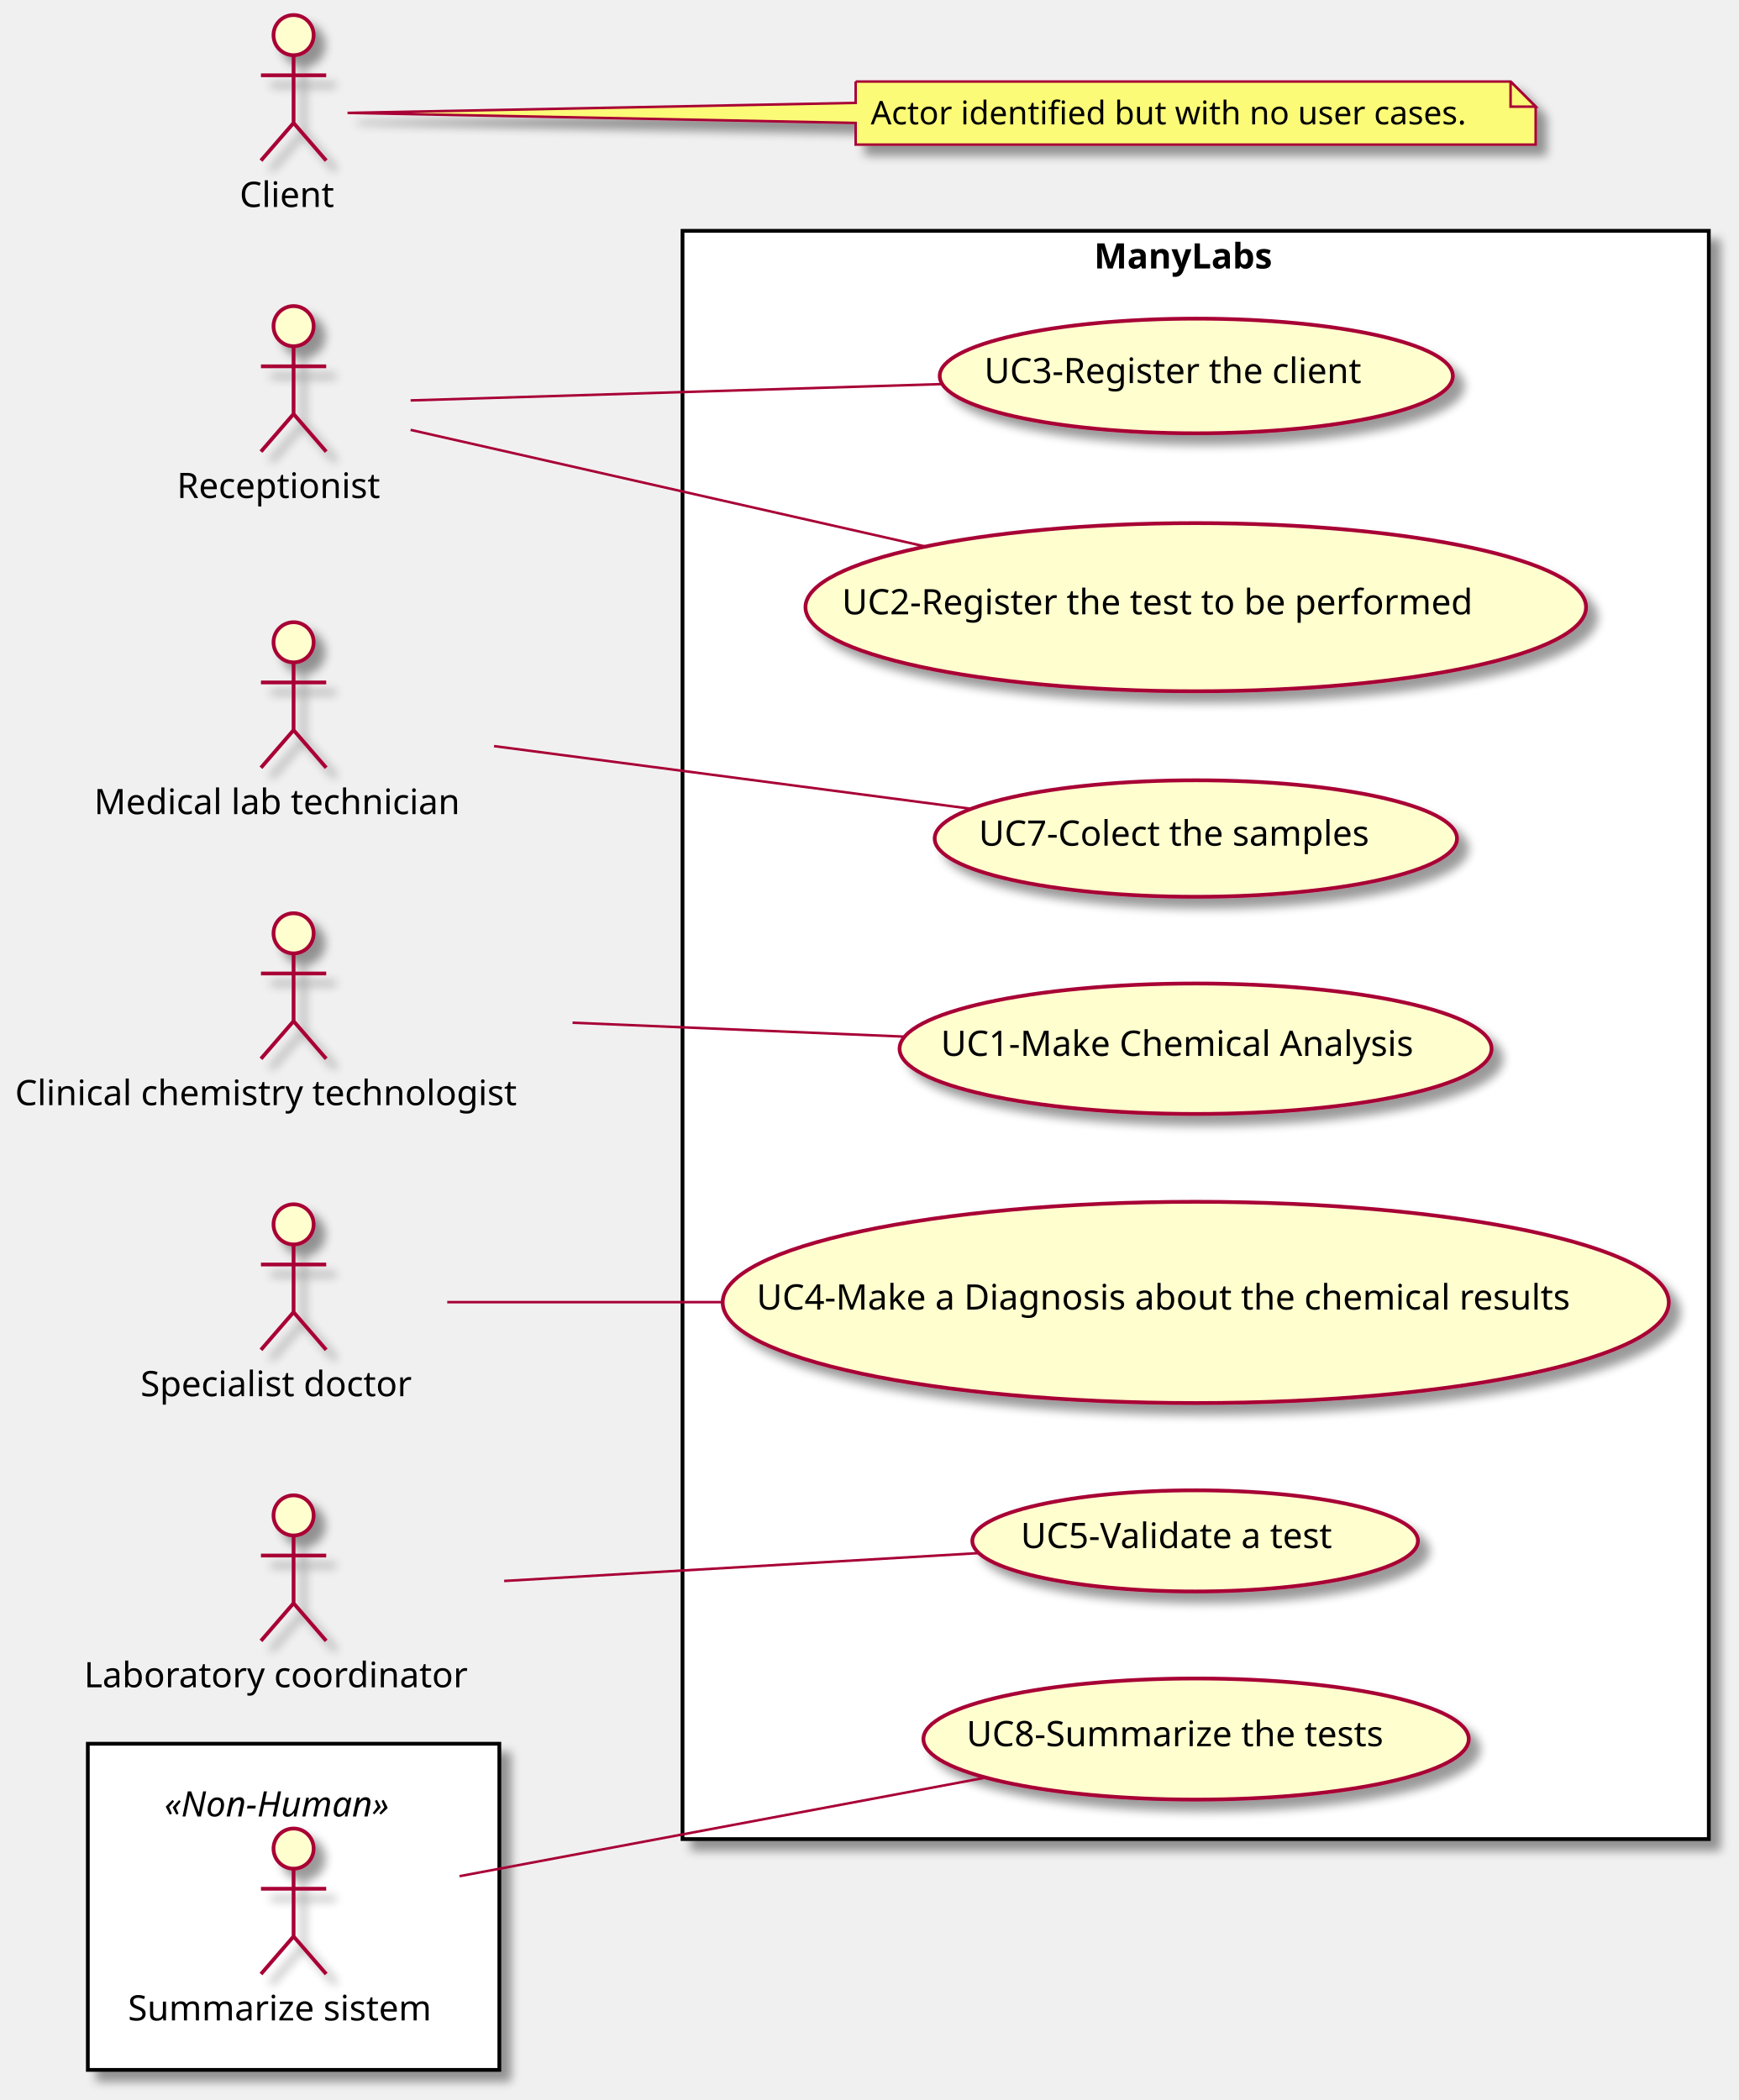
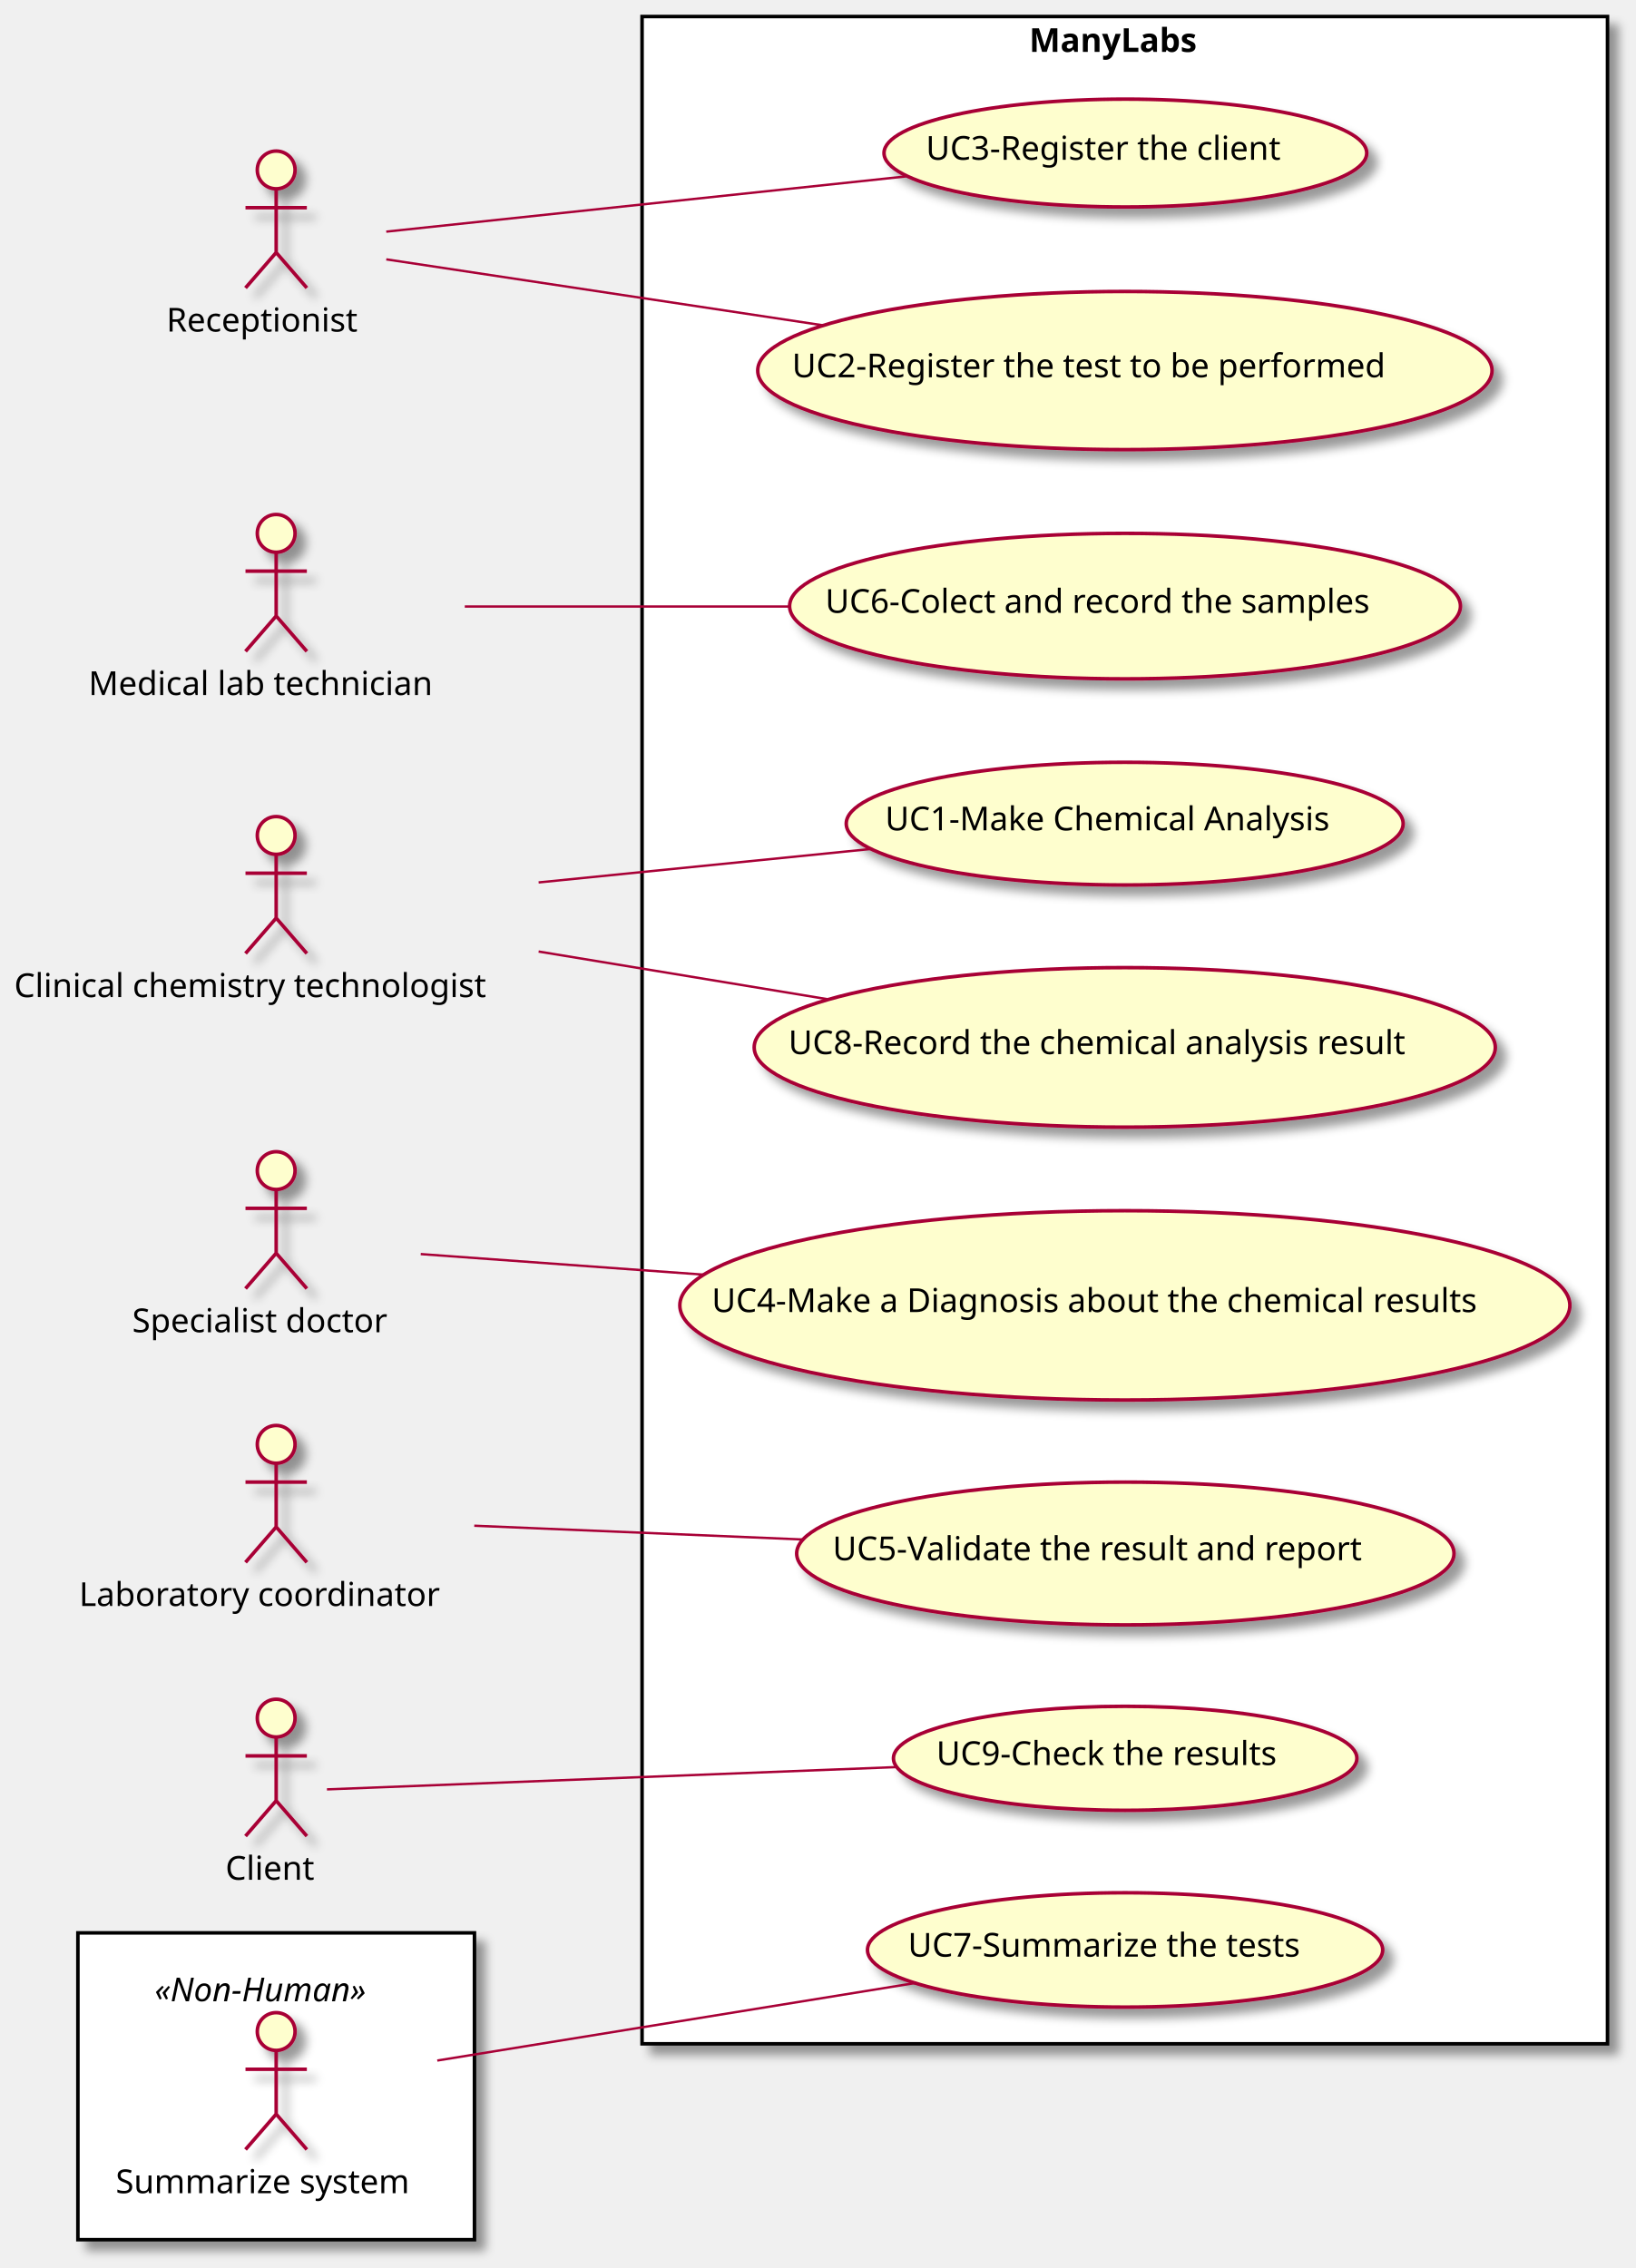
- <svg xmlns="http://www.w3.org/2000/svg" contentScriptType="application/ecmascript" contentStyleType="text/css" height="837px" preserveAspectRatio="none" style="width:693px;height:837px;" version="1.1" viewBox="0 0 693 837" width="693px" zoomAndPan="magnify">
+ <svg xmlns="http://www.w3.org/2000/svg" contentScriptType="application/ecmascript" contentStyleType="text/css" height="961px" preserveAspectRatio="none" style="width:693px;height:961px;" version="1.1" viewBox="0 0 693 961" width="693px" zoomAndPan="magnify">
  <defs>
-     <filter height="300%" id="f1gvoz9bp6w94a" width="300%" x="-1" y="-1">
+     <filter height="300%" id="fstomcb6ggxyp" width="300%" x="-1" y="-1">
      <feGaussianBlur result="blurOut" stdDeviation="2.0" />
      <feColorMatrix in="blurOut" result="blurOut2" type="matrix" values="0 0 0 0 0 0 0 0 0 0 0 0 0 0 0 0 0 0 .4 0" />
      <feOffset dx="4.0" dy="4.0" in="blurOut2" result="blurOut3" />
      <feBlend in="SourceGraphic" in2="blurOut3" mode="normal" />
    </filter>
  </defs>
  <g>
-     <rect fill="#FFFFFF" filter="url(#f1gvoz9bp6w94a)" height="130" style="stroke:#000000;stroke-width:1.5;" width="164" x="35" y="695" />
-     <rect fill="#FFFFFF" filter="url(#f1gvoz9bp6w94a)" height="641" style="stroke:#000000;stroke-width:1.5;" width="409" x="272" y="92" />
-     <text fill="#000000" font-family="sans-serif" font-size="14" font-weight="bold" lengthAdjust="spacing" textLength="81" x="436" y="106.995">ManyLabs</text>
-     <ellipse cx="117" cy="736.797" fill="#FEFECE" filter="url(#f1gvoz9bp6w94a)" rx="8" ry="8" style="stroke:#A80036;stroke-width:1.5;" />
-     <path d="M117,744.797 L117,771.797 M104,752.797 L130,752.797 M117,771.797 L104,786.797 M117,771.797 L130,786.797 " fill="none" filter="url(#f1gvoz9bp6w94a)" style="stroke:#A80036;stroke-width:1.5;" />
-     <text fill="#000000" font-family="sans-serif" font-size="14" lengthAdjust="spacing" textLength="132" x="51" y="805.292">Summarize sistem</text>
-     <text fill="#000000" font-family="sans-serif" font-size="14" font-style="italic" lengthAdjust="spacing" textLength="103" x="65.5" y="723.995">«Non-Human»</text>
-     <ellipse cx="476.462" cy="417.992" fill="#FEFECE" filter="url(#f1gvoz9bp6w94a)" rx="117.962" ry="25.992" style="stroke:#A80036;stroke-width:1.5;" />
-     <text fill="#000000" font-family="sans-serif" font-size="14" lengthAdjust="spacing" textLength="203" x="374.962" y="420.839">UC1-Make Chemical Analysis</text>
-     <ellipse cx="476.542" cy="242.008" fill="#FEFECE" filter="url(#f1gvoz9bp6w94a)" rx="155.542" ry="33.508" style="stroke:#A80036;stroke-width:1.5;" />
-     <text fill="#000000" font-family="sans-serif" font-size="14" lengthAdjust="spacing" textLength="282" x="335.542" y="244.855">UC2-Register the test to be performed</text>
-     <ellipse cx="476.748" cy="149.85" fill="#FEFECE" filter="url(#f1gvoz9bp6w94a)" rx="102.248" ry="22.85" style="stroke:#A80036;stroke-width:1.5;" />
-     <text fill="#000000" font-family="sans-serif" font-size="14" lengthAdjust="spacing" textLength="169" x="392.248" y="152.696">UC3-Register the client</text>
-     <ellipse cx="476.529" cy="519.106" fill="#FEFECE" filter="url(#f1gvoz9bp6w94a)" rx="188.529" ry="40.106" style="stroke:#A80036;stroke-width:1.5;" />
-     <text fill="#000000" font-family="sans-serif" font-size="14" lengthAdjust="spacing" textLength="350" x="301.529" y="521.952">UC4-Make a Diagnosis about the chemical results</text>
-     <ellipse cx="476.291" cy="614.158" fill="#FEFECE" filter="url(#f1gvoz9bp6w94a)" rx="88.791" ry="20.158" style="stroke:#A80036;stroke-width:1.5;" />
-     <text fill="#000000" font-family="sans-serif" font-size="14" lengthAdjust="spacing" textLength="139" x="406.791" y="617.005">UC5-Validate a test</text>
-     <ellipse cx="476.575" cy="334.215" fill="#FEFECE" filter="url(#f1gvoz9bp6w94a)" rx="104.075" ry="23.215" style="stroke:#A80036;stroke-width:1.5;" />
-     <text fill="#000000" font-family="sans-serif" font-size="14" lengthAdjust="spacing" textLength="173" x="390.075" y="337.062">UC7-Colect the samples</text>
-     <ellipse cx="476.67" cy="693.134" fill="#FEFECE" filter="url(#f1gvoz9bp6w94a)" rx="108.67" ry="24.134" style="stroke:#A80036;stroke-width:1.5;" />
-     <text fill="#000000" font-family="sans-serif" font-size="14" lengthAdjust="spacing" textLength="183" x="385.17" y="695.981">UC8-Summarize the tests</text>
-     <ellipse cx="117" cy="130" fill="#FEFECE" filter="url(#f1gvoz9bp6w94a)" rx="8" ry="8" style="stroke:#A80036;stroke-width:1.5;" />
-     <path d="M117,138 L117,165 M104,146 L130,146 M117,165 L104,180 M117,165 L130,180 " fill="none" filter="url(#f1gvoz9bp6w94a)" style="stroke:#A80036;stroke-width:1.5;" />
-     <text fill="#000000" font-family="sans-serif" font-size="14" lengthAdjust="spacing" textLength="93" x="70.5" y="198.495">Receptionist</text>
-     <ellipse cx="117" cy="256" fill="#FEFECE" filter="url(#f1gvoz9bp6w94a)" rx="8" ry="8" style="stroke:#A80036;stroke-width:1.5;" />
-     <path d="M117,264 L117,291 M104,272 L130,272 M117,291 L104,306 M117,291 L130,306 " fill="none" filter="url(#f1gvoz9bp6w94a)" style="stroke:#A80036;stroke-width:1.5;" />
-     <text fill="#000000" font-family="sans-serif" font-size="14" lengthAdjust="spacing" textLength="159" x="37.5" y="324.495">Medical lab technician</text>
-     <ellipse cx="117" cy="372" fill="#FEFECE" filter="url(#f1gvoz9bp6w94a)" rx="8" ry="8" style="stroke:#A80036;stroke-width:1.5;" />
-     <path d="M117,380 L117,407 M104,388 L130,388 M117,407 L104,422 M117,407 L130,422 " fill="none" filter="url(#f1gvoz9bp6w94a)" style="stroke:#A80036;stroke-width:1.5;" />
-     <text fill="#000000" font-family="sans-serif" font-size="14" lengthAdjust="spacing" textLength="222" x="6" y="440.495">Clinical chemistry technologist</text>
-     <ellipse cx="117" cy="488" fill="#FEFECE" filter="url(#f1gvoz9bp6w94a)" rx="8" ry="8" style="stroke:#A80036;stroke-width:1.5;" />
-     <path d="M117,496 L117,523 M104,504 L130,504 M117,523 L104,538 M117,523 L130,538 " fill="none" filter="url(#f1gvoz9bp6w94a)" style="stroke:#A80036;stroke-width:1.5;" />
-     <text fill="#000000" font-family="sans-serif" font-size="14" lengthAdjust="spacing" textLength="122" x="56" y="556.495">Specialist doctor</text>
-     <ellipse cx="117" cy="604" fill="#FEFECE" filter="url(#f1gvoz9bp6w94a)" rx="8" ry="8" style="stroke:#A80036;stroke-width:1.5;" />
-     <path d="M117,612 L117,639 M104,620 L130,620 M117,639 L104,654 M117,639 L130,654 " fill="none" filter="url(#f1gvoz9bp6w94a)" style="stroke:#A80036;stroke-width:1.5;" />
-     <text fill="#000000" font-family="sans-serif" font-size="14" lengthAdjust="spacing" textLength="167" x="33.5" y="672.495">Laboratory coordinator</text>
-     <ellipse cx="117" cy="14" fill="#FEFECE" filter="url(#f1gvoz9bp6w94a)" rx="8" ry="8" style="stroke:#A80036;stroke-width:1.5;" />
-     <path d="M117,22 L117,49 M104,30 L130,30 M117,49 L104,64 M117,49 L130,64 " fill="none" filter="url(#f1gvoz9bp6w94a)" style="stroke:#A80036;stroke-width:1.5;" />
-     <text fill="#000000" font-family="sans-serif" font-size="14" lengthAdjust="spacing" textLength="43" x="95.5" y="82.495">Client</text>
-     <path d="M341,32.5 L341,41 L138.505,45 L341,49 L341,57.633 A0,0 0 0 0 341,57.633 L612,57.633 A0,0 0 0 0 612,57.633 L612,42.5 L602,32.5 L341,32.5 A0,0 0 0 0 341,32.5 " fill="#FBFB77" filter="url(#f1gvoz9bp6w94a)" style="stroke:#A80036;stroke-width:1.0;" />
-     <path d="M602,32.5 L602,42.5 L612,42.5 L602,32.5 " fill="#FBFB77" style="stroke:#A80036;stroke-width:1.0;" />
-     <text fill="#000000" font-family="sans-serif" font-size="13" lengthAdjust="spacing" textLength="250" x="347" y="49.567">Actor identified but with no user cases.</text>
-     <path d="M163.641,171.341 C215.03,182.984 300.28,202.3 368.672,217.796 " fill="none" id="r-UC2" style="stroke:#A80036;stroke-width:1.0;" />
-     <path d="M228.179,407.623 C270.134,409.383 318.03,411.393 360.428,413.172 " fill="none" id="cct-UC1" style="stroke:#A80036;stroke-width:1.0;" />
-     <path d="M163.641,159.596 C216.724,157.962 305.938,155.217 375.38,153.081 " fill="none" id="r-UC3" style="stroke:#A80036;stroke-width:1.0;" />
-     <path d="M178.241,519 C208.886,519 247.989,519 287.689,519 " fill="none" id="sd-UC4" style="stroke:#A80036;stroke-width:1.0;" />
-     <path d="M200.916,630.129 C257.743,626.791 332.916,622.376 390.239,619.008 " fill="none" id="lc-UC5" style="stroke:#A80036;stroke-width:1.0;" />
-     <path d="M196.897,297.373 C253.033,304.753 328.514,314.676 386.75,322.332 " fill="none" id="mlt-UC7" style="stroke:#A80036;stroke-width:1.0;" />
-     <path d="M183.155,747.789 C242.165,736.73 329.375,720.386 393.185,708.427 " fill="none" id="ss-UC8" style="stroke:#A80036;stroke-width:1.0;" />
+     <rect fill="#FFFFFF" filter="url(#fstomcb6ggxyp)" height="130" style="stroke:#000000;stroke-width:1.5;" width="168" x="33" y="819" />
+     <rect fill="#FFFFFF" filter="url(#fstomcb6ggxyp)" height="859" style="stroke:#000000;stroke-width:1.5;" width="409" x="272" y="7" />
+     <text fill="#000000" font-family="sans-serif" font-size="14" font-weight="bold" lengthAdjust="spacing" textLength="81" x="436" y="21.995">ManyLabs</text>
+     <ellipse cx="117" cy="860.797" fill="#FEFECE" filter="url(#fstomcb6ggxyp)" rx="8" ry="8" style="stroke:#A80036;stroke-width:1.5;" />
+     <path d="M117,868.797 L117,895.797 M104,876.797 L130,876.797 M117,895.797 L104,910.797 M117,895.797 L130,910.797 " fill="none" filter="url(#fstomcb6ggxyp)" style="stroke:#A80036;stroke-width:1.5;" />
+     <text fill="#000000" font-family="sans-serif" font-size="14" lengthAdjust="spacing" textLength="136" x="49" y="929.292">Summarize system</text>
+     <text fill="#000000" font-family="sans-serif" font-size="14" font-style="italic" lengthAdjust="spacing" textLength="103" x="65.5" y="847.995">«Non-Human»</text>
+     <ellipse cx="476.462" cy="348.992" fill="#FEFECE" filter="url(#fstomcb6ggxyp)" rx="117.962" ry="25.992" style="stroke:#A80036;stroke-width:1.5;" />
+     <text fill="#000000" font-family="sans-serif" font-size="14" lengthAdjust="spacing" textLength="203" x="374.962" y="351.839">UC1-Make Chemical Analysis</text>
+     <ellipse cx="476.542" cy="157.008" fill="#FEFECE" filter="url(#fstomcb6ggxyp)" rx="155.542" ry="33.508" style="stroke:#A80036;stroke-width:1.5;" />
+     <text fill="#000000" font-family="sans-serif" font-size="14" lengthAdjust="spacing" textLength="282" x="335.542" y="159.855">UC2-Register the test to be performed</text>
+     <ellipse cx="476.748" cy="64.85" fill="#FEFECE" filter="url(#fstomcb6ggxyp)" rx="102.248" ry="22.85" style="stroke:#A80036;stroke-width:1.5;" />
+     <text fill="#000000" font-family="sans-serif" font-size="14" lengthAdjust="spacing" textLength="169" x="392.248" y="67.696">UC3-Register the client</text>
+     <ellipse cx="476.529" cy="553.106" fill="#FEFECE" filter="url(#fstomcb6ggxyp)" rx="188.529" ry="40.106" style="stroke:#A80036;stroke-width:1.5;" />
+     <text fill="#000000" font-family="sans-serif" font-size="14" lengthAdjust="spacing" textLength="350" x="301.529" y="555.952">UC4-Make a Diagnosis about the chemical results</text>
+     <ellipse cx="476.735" cy="658.247" fill="#FEFECE" filter="url(#fstomcb6ggxyp)" rx="139.235" ry="30.247" style="stroke:#A80036;stroke-width:1.5;" />
+     <text fill="#000000" font-family="sans-serif" font-size="14" lengthAdjust="spacing" textLength="248" x="352.735" y="661.094">UC5-Validate the result and report</text>
+     <ellipse cx="476.6" cy="256.82" fill="#FEFECE" filter="url(#fstomcb6ggxyp)" rx="142.1" ry="30.82" style="stroke:#A80036;stroke-width:1.5;" />
+     <text fill="#000000" font-family="sans-serif" font-size="14" lengthAdjust="spacing" textLength="254" x="349.6" y="259.667">UC6-Colect and record the samples</text>
+     <ellipse cx="476.632" cy="826.226" fill="#FEFECE" filter="url(#fstomcb6ggxyp)" rx="109.132" ry="24.226" style="stroke:#A80036;stroke-width:1.5;" />
+     <text fill="#000000" font-family="sans-serif" font-size="14" lengthAdjust="spacing" textLength="184" x="384.632" y="829.073">UC7-Summarize the tests</text>
+     <ellipse cx="476.488" cy="443.798" fill="#FEFECE" filter="url(#fstomcb6ggxyp)" rx="156.988" ry="33.797" style="stroke:#A80036;stroke-width:1.5;" />
+     <text fill="#000000" font-family="sans-serif" font-size="14" lengthAdjust="spacing" textLength="285" x="333.988" y="446.644">UC8-Record the chemical analysis result</text>
+     <ellipse cx="476.663" cy="745.033" fill="#FEFECE" filter="url(#fstomcb6ggxyp)" rx="98.163" ry="22.032" style="stroke:#A80036;stroke-width:1.5;" />
+     <text fill="#000000" font-family="sans-serif" font-size="14" lengthAdjust="spacing" textLength="160" x="396.663" y="747.879">UC9-Check the results</text>
+     <ellipse cx="117" cy="72" fill="#FEFECE" filter="url(#fstomcb6ggxyp)" rx="8" ry="8" style="stroke:#A80036;stroke-width:1.5;" />
+     <path d="M117,80 L117,107 M104,88 L130,88 M117,107 L104,122 M117,107 L130,122 " fill="none" filter="url(#fstomcb6ggxyp)" style="stroke:#A80036;stroke-width:1.5;" />
+     <text fill="#000000" font-family="sans-serif" font-size="14" lengthAdjust="spacing" textLength="93" x="70.5" y="140.495">Receptionist</text>
+     <ellipse cx="117" cy="226" fill="#FEFECE" filter="url(#fstomcb6ggxyp)" rx="8" ry="8" style="stroke:#A80036;stroke-width:1.5;" />
+     <path d="M117,234 L117,261 M104,242 L130,242 M117,261 L104,276 M117,261 L130,276 " fill="none" filter="url(#fstomcb6ggxyp)" style="stroke:#A80036;stroke-width:1.5;" />
+     <text fill="#000000" font-family="sans-serif" font-size="14" lengthAdjust="spacing" textLength="159" x="37.5" y="294.495">Medical lab technician</text>
+     <ellipse cx="117" cy="354" fill="#FEFECE" filter="url(#fstomcb6ggxyp)" rx="8" ry="8" style="stroke:#A80036;stroke-width:1.5;" />
+     <path d="M117,362 L117,389 M104,370 L130,370 M117,389 L104,404 M117,389 L130,404 " fill="none" filter="url(#fstomcb6ggxyp)" style="stroke:#A80036;stroke-width:1.5;" />
+     <text fill="#000000" font-family="sans-serif" font-size="14" lengthAdjust="spacing" textLength="222" x="6" y="422.495">Clinical chemistry technologist</text>
+     <ellipse cx="117" cy="496" fill="#FEFECE" filter="url(#fstomcb6ggxyp)" rx="8" ry="8" style="stroke:#A80036;stroke-width:1.5;" />
+     <path d="M117,504 L117,531 M104,512 L130,512 M117,531 L104,546 M117,531 L130,546 " fill="none" filter="url(#fstomcb6ggxyp)" style="stroke:#A80036;stroke-width:1.5;" />
+     <text fill="#000000" font-family="sans-serif" font-size="14" lengthAdjust="spacing" textLength="122" x="56" y="564.495">Specialist doctor</text>
+     <ellipse cx="117" cy="612" fill="#FEFECE" filter="url(#fstomcb6ggxyp)" rx="8" ry="8" style="stroke:#A80036;stroke-width:1.5;" />
+     <path d="M117,620 L117,647 M104,628 L130,628 M117,647 L104,662 M117,647 L130,662 " fill="none" filter="url(#fstomcb6ggxyp)" style="stroke:#A80036;stroke-width:1.5;" />
+     <text fill="#000000" font-family="sans-serif" font-size="14" lengthAdjust="spacing" textLength="167" x="33.5" y="680.495">Laboratory coordinator</text>
+     <ellipse cx="117" cy="728" fill="#FEFECE" filter="url(#fstomcb6ggxyp)" rx="8" ry="8" style="stroke:#A80036;stroke-width:1.5;" />
+     <path d="M117,736 L117,763 M104,744 L130,744 M117,763 L104,778 M117,763 L130,778 " fill="none" filter="url(#fstomcb6ggxyp)" style="stroke:#A80036;stroke-width:1.5;" />
+     <text fill="#000000" font-family="sans-serif" font-size="14" lengthAdjust="spacing" textLength="43" x="95.5" y="796.495">Client</text>
+     <path d="M163.641,109.894 C210.135,116.917 284.349,128.127 348.717,137.85 " fill="none" id="r-UC2" style="stroke:#A80036;stroke-width:1.0;" />
+     <path d="M228.179,373.905 C272.904,369.401 324.379,364.218 368.749,359.75 " fill="none" id="cct-UC1" style="stroke:#A80036;stroke-width:1.0;" />
+     <path d="M163.641,98.149 C218.888,92.276 313.275,82.244 383.773,74.75 " fill="none" id="r-UC3" style="stroke:#A80036;stroke-width:1.0;" />
+     <path d="M178.241,531.381 C211.473,533.798 254.651,536.938 297.751,540.073 " fill="none" id="sd-UC4" style="stroke:#A80036;stroke-width:1.0;" />
+     <path d="M200.916,646.479 C242.17,648.21 293.092,650.347 339.835,652.308 " fill="none" id="lc-UC5" style="stroke:#A80036;stroke-width:1.0;" />
+     <path d="M196.897,257 C237.2,257 287.474,257 334.178,257 " fill="none" id="mlt-UC6" style="stroke:#A80036;stroke-width:1.0;" />
+     <path d="M185.243,873.091 C242.686,863.771 325.709,850.302 388.26,840.154 " fill="none" id="ss-UC7" style="stroke:#A80036;stroke-width:1.0;" />
+     <path d="M228.179,403.183 C267.057,409.6 311.036,416.858 351.014,423.455 " fill="none" id="cct-UC8" style="stroke:#A80036;stroke-width:1.0;" />
+     <path d="M138.505,758.197 C184.276,756.405 297.237,751.981 379.801,748.748 " fill="none" id="cc-UC9" style="stroke:#A80036;stroke-width:1.0;" />
  </g>
</svg>
